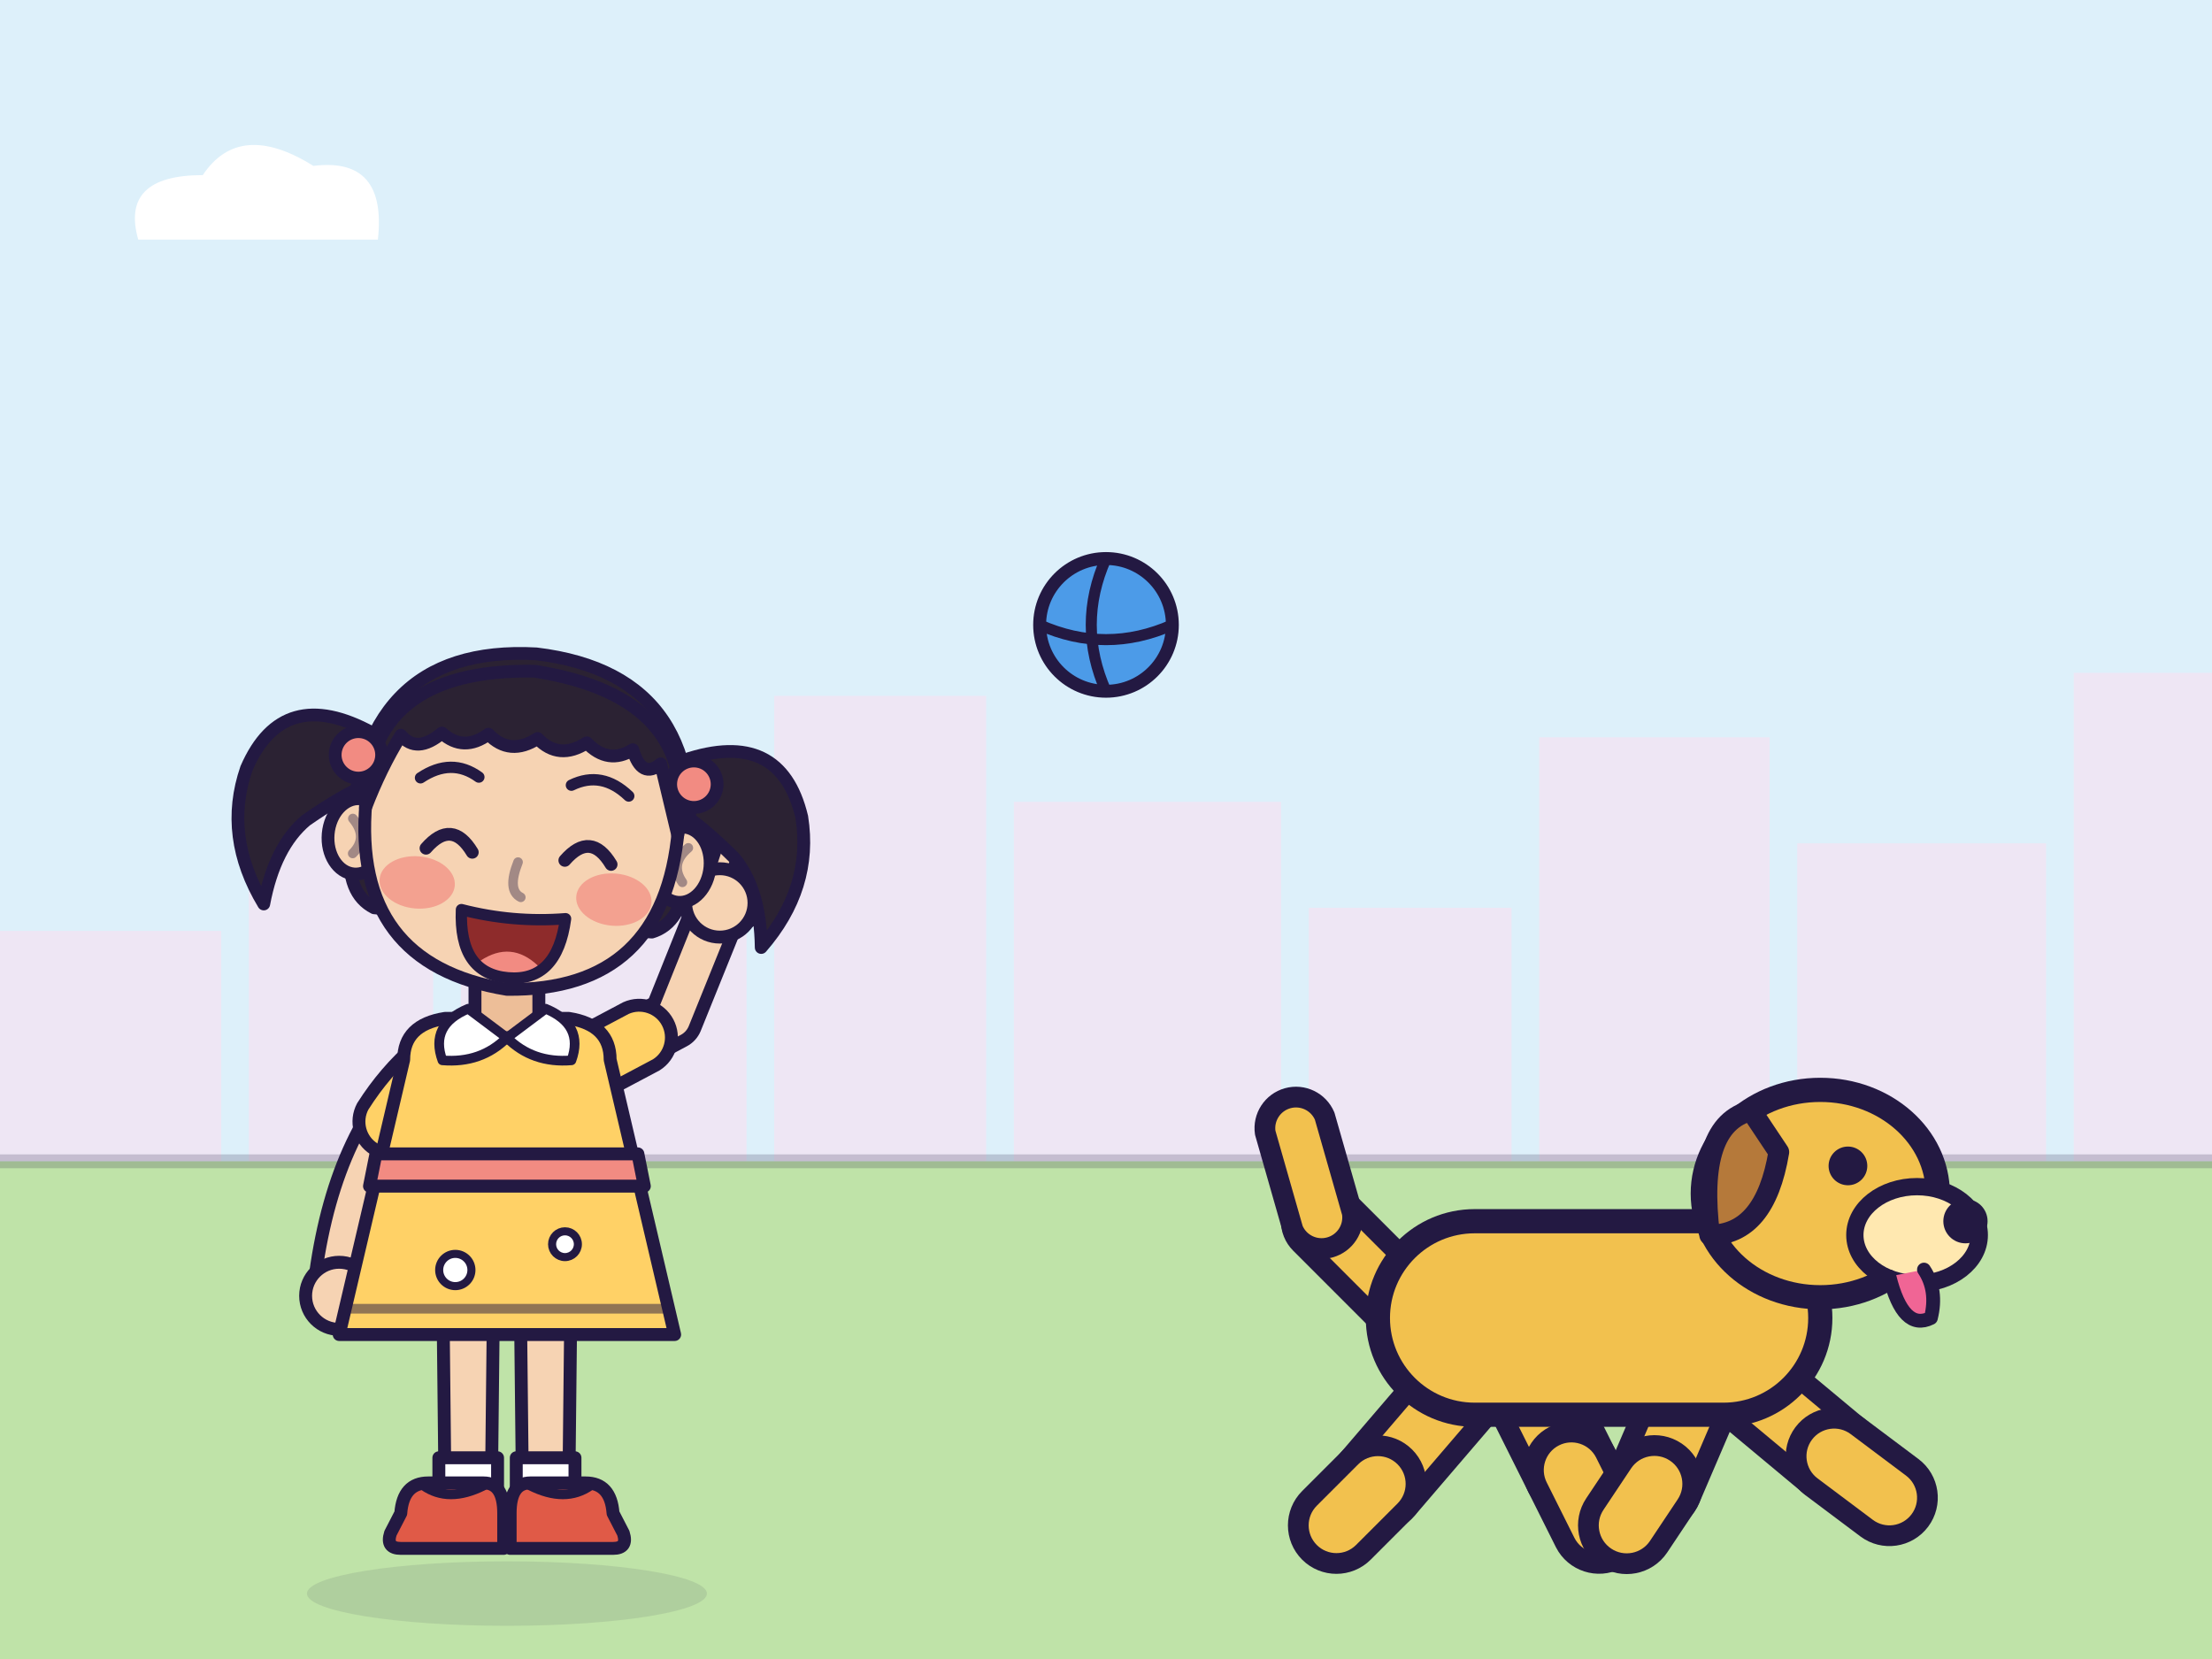
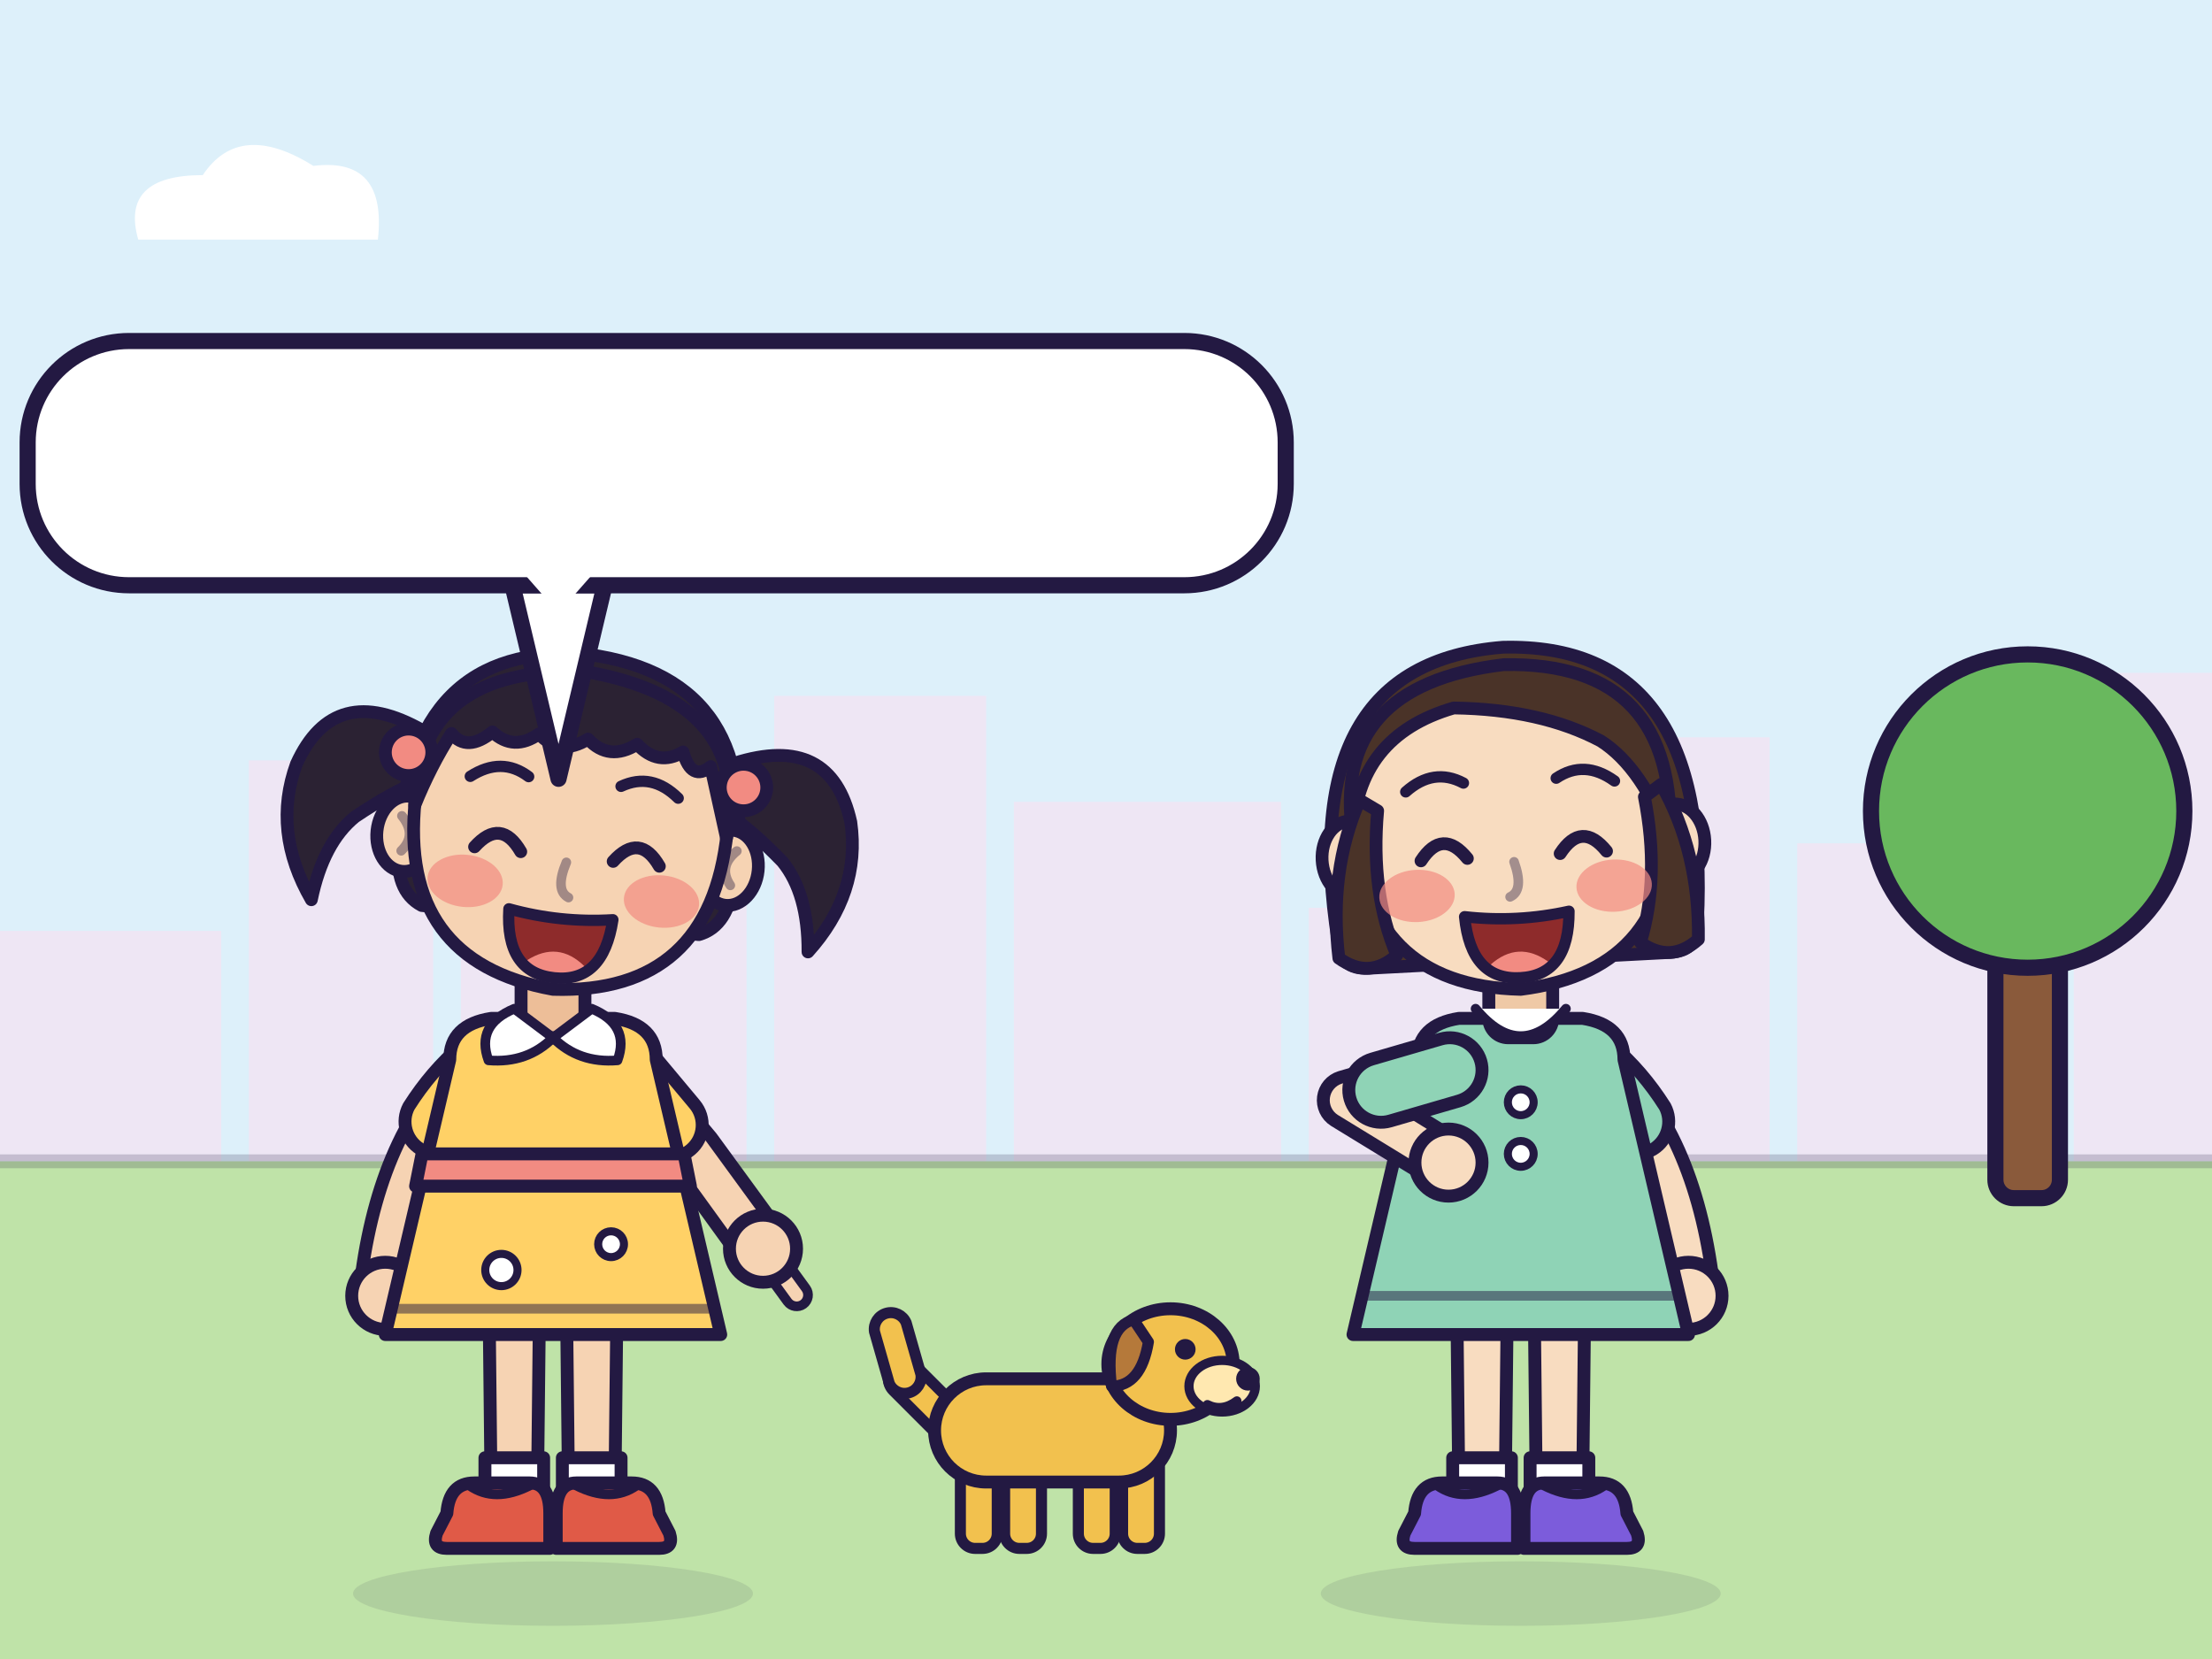
- <svg xmlns="http://www.w3.org/2000/svg" viewBox="0 0 480 360" role="img" aria-label="A small yellow dog runs wagging its tail; Little Sister throws a ball for it.">
+ <svg xmlns="http://www.w3.org/2000/svg" viewBox="0 0 480 360" role="img" aria-label="In the park, Little Sister asks a friend who is walking a small yellow dog: &quot;这是你家的狗吗？&quot;">
  <g stroke="#231942" stroke-width="3.5" stroke-linejoin="round" stroke-linecap="round">
    <rect x="0" y="0" width="480" height="360" fill="#DDF0FA" stroke="none" />
    <rect x="0" y="202" width="48" height="50" fill="#EEE6F4" stroke="none" />
    <rect x="54" y="165" width="40" height="87" fill="#EEE6F4" stroke="none" />
    <rect x="100" y="188" width="62" height="64" fill="#EEE6F4" stroke="none" />
    <rect x="168" y="151" width="46" height="101" fill="#EEE6F4" stroke="none" />
    <rect x="220" y="174" width="58" height="78" fill="#EEE6F4" stroke="none" />
    <rect x="284" y="197" width="44" height="55" fill="#EEE6F4" stroke="none" />
    <rect x="334" y="160" width="50" height="92" fill="#EEE6F4" stroke="none" />
    <rect x="390" y="183" width="54" height="69" fill="#EEE6F4" stroke="none" />
    <rect x="450" y="146" width="30" height="106" fill="#EEE6F4" stroke="none" />
    <rect x="0" y="252" width="480" height="108" fill="#BFE3A8" stroke="none" />
    <path d="M0 252L480 252" fill="none" stroke-width="3" opacity="0.2" />
    <path d="M30 52Q26 38 44 38Q52 26 68 36Q84 34 82 52Z" fill="#FFFFFF" stroke="none" />
-     <g transform="translate(240 150) scale(0.8 0.8)">
-       <g class="prop p-ball bob">
-         <circle cx="0" cy="-18" r="18" fill="#4C9BE8" />
-         <path d="M-18-18Q0-10 18-18" fill="none" stroke-width="3" />
-         <path d="M0-36Q-8-18 0 0" fill="none" stroke-width="3" />
-       </g>
-     </g>
-     <g transform="translate(350 334) scale(1.5 1.5)">
+     <g transform="translate(230 336) scale(0.8 0.8)">
      <g class="prop p-dog target">
        <g transform="translate(-30 -34)">
          <g class="tail">
            <path d="M3.2-3.2L-8.8-15.2A4.5 4.5 0 0 0-15.2-8.8L-3.2 3.2A4.5 4.5 0 0 0 3.2-3.2Z" fill="#F2C14E" stroke-width="3" />
            <path d="M-7.7-13.2L-11.7-27.2A4.5 4.5 0 0 0-20.3-24.8L-16.3-10.8A4.5 4.5 0 0 0-7.7-13.2Z" fill="#F2C14E" stroke-width="3" />
          </g>
        </g>
-         <path d="M-26.2-25.6L-38.2-11.6A5.5 5.5 0 0 0-29.8-4.4L-17.8-18.4A5.5 5.5 0 0 0-26.2-25.6Z" fill="#F2C14E" stroke-width="3" />
-         <path d="M-37.9-11.9L-43.9-5.9A5.5 5.5 0 0 0-36.1 1.9L-30.1-4.1A5.5 5.5 0 0 0-37.9-11.9Z" fill="#F2C14E" stroke-width="3" />
-         <path d="M-16.9-19.5L-10.9-7.5A5.5 5.5 0 0 0-1.1-12.5L-7.1-24.5A5.5 5.5 0 0 0-16.9-19.5Z" fill="#F2C14E" stroke-width="3" />
-         <path d="M-10.9-7.5L-6.9 0.5A5.5 5.5 0 0 0 2.9-4.5L-1.1-12.5A5.5 5.5 0 0 0-10.9-7.5Z" fill="#F2C14E" stroke-width="3" />
-         <path d="M6.9-24.2L0.9-10.2A5.5 5.5 0 0 0 11.1-5.8L17.1-19.8A5.5 5.5 0 0 0 6.9-24.2Z" fill="#F2C14E" stroke-width="3" />
-         <path d="M1.4-11.1L-2.6-5.1A5.5 5.5 0 0 0 6.6 1.1L10.6-4.9A5.5 5.5 0 0 0 1.4-11.1Z" fill="#F2C14E" stroke-width="3" />
-         <path d="M16.5-17.8L28.5-7.8A5.5 5.5 0 0 0 35.5-16.2L23.5-26.2A5.5 5.5 0 0 0 16.5-17.8Z" fill="#F2C14E" stroke-width="3" />
-         <path d="M28.7-7.6L36.7-1.6A5.5 5.5 0 0 0 43.3-10.4L35.3-16.4A5.5 5.5 0 0 0 28.7-7.6Z" fill="#F2C14E" stroke-width="3" />
+         <rect x="-27" y="-26" width="10" height="26" rx="4" fill="#F2C14E" stroke-width="3" />
+         <rect x="-15" y="-26" width="10" height="26" rx="4" fill="#F2C14E" stroke-width="3" />
+         <rect x="5" y="-26" width="10" height="26" rx="4" fill="#F2C14E" stroke-width="3" />
+         <rect x="17" y="-26" width="10" height="26" rx="4" fill="#F2C14E" stroke-width="3" />
        <rect x="-34" y="-46" width="64" height="28" rx="14" fill="#F2C14E" />
        <ellipse cx="30" cy="-50" rx="17" ry="15" fill="#F2C14E" />
        <ellipse cx="44" cy="-44" rx="9" ry="7" fill="#FFE8B0" stroke-width="2.5" />
        <circle cx="51" cy="-46" r="3.2" fill="#231942" stroke="none" />
-         <path d="M40-38Q42-30 46-32Q47-36 45-39" fill="#F06595" stroke-width="2" />
+         <path d="M40-39Q44-37 48-40" fill="none" stroke-width="2.5" />
        <g class="eyes">
          <circle cx="34" cy="-54" r="2.8" fill="#231942" stroke="none" />
        </g>
        <path d="M20-62Q12-60 14-44Q22-44 24-56Z" fill="#B5793A" stroke-width="3" />
      </g>
    </g>
-     <g transform="translate(110 336) scale(0.7 0.7)">
+     <g transform="translate(440 260)">
+       <g class="prop p-tree">
+         <rect x="-7" y="-60" width="14" height="60" rx="4" fill="#8A5A3B" />
+         <circle cx="0" cy="-84" r="34" fill="#69B85E" />
+       </g>
+     </g>
+     <g transform="translate(120 336) scale(0.7 0.7)">
      <g class="char c-1 ch-meimei">
        <g transform="translate(-150 -432)">
          <ellipse class="shadow" cx="150" cy="446" rx="62" ry="10" fill="#231942" stroke="none" opacity="0.1" />
          <g class="figure" stroke="#231942" stroke-width="4" stroke-linejoin="round" stroke-linecap="round">
            <g class="legs">
              <path d="M129.9 329.7L146.1 329.7L145.1 422.6L130.9 422.6Z" fill="#F6D3B3" />
              <path d="M128.9 403.9L147.1 403.9L147.1 422.6L128.9 422.6Z" fill="#FFFFFF" />
              <path d="M153.9 329.7L170.1 329.7L169.1 422.6L154.9 422.6Z" fill="#F6D3B3" />
              <path d="M152.9 403.9L171.1 403.9L171.1 422.6L152.9 422.6Z" fill="#FFFFFF" />
              <path d="M149 421.1Q149 411.7 142.8 411.7L125.6 411.7Q117.8 411.7 117.1 421.1L113.9 427.3Q112.4 432 117.1 432L149 432Z" fill="#E05A47" />
              <path d="M124.1 412.5Q131.9 418 142.8 412.5" fill="none" stroke-width="3" />
              <path d="M151 421.1Q151 411.7 157.2 411.7L174.4 411.7Q182.2 411.7 182.9 421.1L186.1 427.3Q187.6 432 182.9 432L151 432Z" fill="#E05A47" />
              <path d="M175.9 412.5Q168.1 418 157.2 412.5" fill="none" stroke-width="3" />
            </g>
            <g transform="translate(150 333.7)">
              <g class="upper">
                <g transform="translate(-150 -333.7)">
                  <g transform="translate(172 283.7)">
                    <g class="arm-left act">
                      <g transform="translate(-172 -283.7)">
-                         <path d="M175.5 290.2L204.8 274.6A7.4 7.4 0 0 0 208.2 270.9L220.2 241.2A7.4 7.4 0 0 0 206.5 235.7L195.6 262.9L168.5 277.2A7.4 7.4 0 0 0 175.5 290.2Z" fill="#F6D3B3" />
-                         <path d="M176.7 292.5L196.3 282.1A10 10 0 0 0 186.9 264.5L167.3 274.9A10 10 0 0 0 176.7 292.5Z" fill="#FFD166" />
-                         <path d="M211 229.2L214.1 213.9A3.1 3.1 0 0 0 208 212.7L204.9 228A3.1 3.1 0 0 0 211 229.2Z" fill="#F6D3B3" stroke-width="3" />
-                         <path d="M216.3 231.8L222.1 214.5A3.1 3.1 0 0 0 216.1 212.5L210.4 229.8A3.1 3.1 0 0 0 216.3 231.8Z" fill="#F6D3B3" stroke-width="3" />
-                         <path d="M221.5 234.3L229.4 217.9A3.1 3.1 0 0 0 223.7 215.2L215.9 231.6A3.1 3.1 0 0 0 221.5 234.3Z" fill="#F6D3B3" stroke-width="3" />
-                         <path d="M226.8 236.8L235.4 223.2A3.1 3.1 0 0 0 230.2 219.9L221.5 233.5A3.1 3.1 0 0 0 226.8 236.8Z" fill="#F6D3B3" stroke-width="3" />
-                         <path d="M217.5 232.5L208.4 221.8A3.4 3.4 0 0 0 203.2 226.2L212.2 237A3.4 3.4 0 0 0 217.5 232.5Z" fill="#F6D3B3" stroke-width="3" />
-                         <circle class="hand" cx="216" cy="231.9" r="10.6" fill="#F6D3B3" />
+                         <path d="M166.4 288.5L187.6 313.7L206.2 339.4A7.4 7.4 0 0 0 218.2 330.8L199.3 304.9A7.4 7.4 0 0 0 199 304.5L177.6 279A7.4 7.4 0 0 0 166.4 288.5Z" fill="#F6D3B3" />
+                         <path d="M164.3 290.1L178.6 307.2A10 10 0 0 0 193.9 294.3L179.7 277.3A10 10 0 0 0 164.3 290.1Z" fill="#FFD166" />
+                         <path d="M212.3 341.2L222.7 355.5A3.5 3.5 0 0 0 228.4 351.4L218 337.1A3.5 3.5 0 0 0 212.3 341.2Z" fill="#F6D3B3" stroke-width="3" />
+                         <circle class="hand" cx="215.1" cy="339.1" r="10.4" fill="#F6D3B3" />
                      </g>
                    </g>
                  </g>
                  <g transform="translate(128 283.7)">
                    <g class="arm-right">
                      <g transform="translate(-128 -283.7)">
                        <path d="M123.2 278.1Q97.1 300.4 90.7 346.7A7.4 7.4 0 0 0 105.3 348.7Q110.9 308 132.8 289.3A7.4 7.4 0 0 0 123.2 278.1Z" fill="#F6D3B3" />
                        <path d="M121.5 276.1Q112.2 284.1 105.3 295A10 10 0 0 0 122.2 305.6Q127.5 297.3 134.5 291.3A10 10 0 0 0 121.5 276.1Z" fill="#FFD166" />
                        <circle class="hand" cx="98" cy="353.7" r="10.4" fill="#F6D3B3" />
                      </g>
                    </g>
                  </g>
                  <g class="body">
                    <path d="M118 280.5Q118 269.7 130.8 267.7L169.2 267.7Q182 269.7 182 280.5L202 365.7L98 365.7Z" fill="#FFD166" />
                    <path d="M109.4 309.7L190.6 309.7L192.6 319.7L107.4 319.7Z" fill="#F28B82" />
                    <g class="neck">
                      <rect x="140.1" y="250.7" width="19.8" height="23" rx="6" fill="#EDBE98" />
                    </g>
                    <path d="M138 264.7Q126 269.7 130 280.7Q142 281.7 150 273.7Z" fill="#FFFFFF" stroke-width="3" />
                    <path d="M162 264.7Q174 269.7 170 280.7Q158 281.7 150 273.7Z" fill="#FFFFFF" stroke-width="3" />
                    <circle cx="134" cy="345.7" r="5" fill="#FFFFFF" stroke-width="2.5" />
                    <circle cx="168" cy="337.7" r="4" fill="#FFFFFF" stroke-width="2.5" />
                    <path d="M101.6 357.7L198.4 357.7" fill="none" stroke-width="3" opacity="0.5" />
                  </g>
-                   <g transform="translate(150 258.7) rotate(5)">
+                   <g transform="translate(150 258.7) rotate(6)">
                    <g class="head">
                      <g transform="translate(-150 -258.7)">
                        <g transform="translate(150 210.1) scale(0.9)" stroke-width="4.4">
                          <g class="hair-back">
                            <path d="M-54-30Q-86-44-96-14Q-102 10-86 32Q-84 12-74 2Q-62-8-54-12Z" fill="#2B2233" />
                            <path d="M54-30Q86-44 96-14Q102 10 86 32Q84 12 74 2Q62-8 54-12Z" fill="#2B2233" />
                            <path d="M-58 10Q-62-60 0-62Q62-60 58 10Q58 26 48 30L-48 30Q-58 26-58 10Z" fill="#2B2233" />
                          </g>
                          <g class="ears">
                            <ellipse cx="-56" cy="6" rx="10" ry="13" fill="#F6D3B3" />
                            <ellipse cx="56" cy="6" rx="10" ry="13" fill="#F6D3B3" />
                            <path d="M-58 0Q-52 6-57 12" fill="none" stroke-width="3.3" opacity="0.4" />
                            <path d="M58 0Q52 6 57 12" fill="none" stroke-width="3.3" opacity="0.4" />
                          </g>
                          <path class="face" d="M-54-6Q-54-52 0-52Q54-52 54-6Q54 50 0 54Q-54 50-54-6Z" fill="#F6D3B3" />
                          <g class="hair">
                            <path d="M-54-4Q-58-52 0-56Q58-52 54-4Q50-16 46-28Q40-22 36-32Q28-26 20-33Q11-26 3-33Q-6-26-14-33Q-22-26-30-32Q-38-24-44-30Q-50-18-54-4Z" fill="#2B2233" />
                            <circle cx="-58" cy="-22" r="8" fill="#F28B82" />
                            <circle cx="58" cy="-22" r="8" fill="#F28B82" />
                          </g>
                          <g class="cheeks">
                            <ellipse cx="-34" cy="20" rx="13" ry="9" fill="#F28B82" stroke="none" opacity="0.7" />
                            <ellipse cx="34" cy="20" rx="13" ry="9" fill="#F28B82" stroke="none" opacity="0.7" />
                          </g>
                          <g class="brows">
                            <path d="M-36-16Q-26-24-16-18M16-18Q26-24 36-16" fill="none" stroke-width="3.9" />
                          </g>
                          <g transform="translate(0 4)">
                            <g class="eyes">
                              <g transform="translate(0 -4)">
                                <path d="M-32 8Q-24-3-16 8M16 8Q24-3 32 8" fill="none" stroke-width="4.4" />
                              </g>
                            </g>
                          </g>
                          <g class="nose">
                            <path d="M0 10Q-3 20 2 22" fill="none" stroke-width="3.3" opacity="0.4" />
                          </g>
                          <g class="mouth">
                            <path d="M-18 28Q0 31 18 28Q17 50 0 50Q-17 50-18 28Z" fill="#8E2B2B" stroke="none" />
                            <path d="M-10 45Q0 37 10 45Q6 50 0 50Q-6 50-10 45Z" fill="#F28B82" stroke="none" />
                            <path d="M-18 28Q0 31 18 28Q17 50 0 50Q-17 50-18 28Z" fill="none" stroke-width="3.9" />
                          </g>
                        </g>
                      </g>
                    </g>
                  </g>
                </g>
              </g>
            </g>
          </g>
        </g>
      </g>
    </g>
+     <g transform="translate(330 336) scale(-0.7 0.7)">
+       <g class="char c-2 ch-girl">
+         <g transform="translate(-150 -432)">
+           <ellipse class="shadow" cx="150" cy="446" rx="62" ry="10" fill="#231942" stroke="none" opacity="0.1" />
+           <g class="figure" stroke="#231942" stroke-width="4" stroke-linejoin="round" stroke-linecap="round">
+             <g class="legs">
+               <path d="M129.9 329.7L146.1 329.7L145.1 422.6L130.9 422.6Z" fill="#F8DCC0" />
+               <path d="M128.9 403.9L147.1 403.9L147.1 422.6L128.9 422.6Z" fill="#FFFFFF" />
+               <path d="M153.9 329.7L170.1 329.7L169.1 422.6L154.9 422.6Z" fill="#F8DCC0" />
+               <path d="M152.9 403.9L171.1 403.9L171.1 422.6L152.9 422.6Z" fill="#FFFFFF" />
+               <path d="M149 421.1Q149 411.7 142.8 411.7L125.6 411.7Q117.8 411.7 117.1 421.1L113.9 427.3Q112.4 432 117.1 432L149 432Z" fill="#7C5CDB" />
+               <path d="M124.1 412.5Q131.9 418 142.8 412.5" fill="none" stroke-width="3" />
+               <path d="M151 421.1Q151 411.7 157.2 411.7L174.4 411.7Q182.2 411.7 182.9 421.1L186.1 427.3Q187.6 432 182.9 432L151 432Z" fill="#7C5CDB" />
+               <path d="M175.9 412.5Q168.1 418 157.2 412.5" fill="none" stroke-width="3" />
+             </g>
+             <g transform="translate(150 333.7)">
+               <g class="upper">
+                 <g transform="translate(-150 -333.7)">
+                   <g transform="translate(128 283.7)">
+                     <g class="arm-right">
+                       <g transform="translate(-128 -283.7)">
+                         <path d="M123.2 278.1Q97.1 300.4 90.7 346.7A7.4 7.4 0 0 0 105.3 348.7Q110.9 308 132.8 289.3A7.4 7.4 0 0 0 123.2 278.1Z" fill="#F8DCC0" />
+                         <path d="M121.5 276.1Q112.2 284.1 105.3 295A10 10 0 0 0 122.2 305.6Q127.5 297.3 134.5 291.3A10 10 0 0 0 121.5 276.1Z" fill="#8FD3B6" />
+                         <circle class="hand" cx="98" cy="353.7" r="10.4" fill="#F8DCC0" />
+                       </g>
+                     </g>
+                   </g>
+                   <g class="body">
+                     <path d="M118 280.5Q118 269.7 130.8 267.7L169.2 267.7Q182 269.7 182 280.5L202 365.7L98 365.7Z" fill="#8FD3B6" />
+                     <g class="neck">
+                       <rect x="140.1" y="250.7" width="19.8" height="23" rx="6" fill="#EFC9A6" />
+                     </g>
+                     <path d="M136 264.7Q150 281.7 164 264.7" fill="#FFFFFF" stroke-width="3" />
+                     <circle cx="150" cy="293.7" r="4" fill="#FFFFFF" stroke-width="2.5" />
+                     <circle cx="150" cy="309.7" r="4" fill="#FFFFFF" stroke-width="2.5" />
+                     <path d="M102.4 353.7L197.6 353.7" fill="none" stroke-width="3" opacity="0.5" />
+                   </g>
+                   <g transform="translate(150 258.7) rotate(3)">
+                     <g class="head">
+                       <g transform="translate(-150 -258.7)">
+                         <g transform="translate(150 210.1) scale(0.9)" stroke-width="4.4">
+                           <g class="hair-back">
+                             <path d="M-62 34Q-72-62 0-64Q72-62 62 34Q62 44 52 44L-52 44Q-62 44-62 34Z" fill="#4A3328" />
+                           </g>
+                           <g class="ears">
+                             <ellipse cx="-56" cy="6" rx="10" ry="13" fill="#F8DCC0" />
+                             <ellipse cx="56" cy="6" rx="10" ry="13" fill="#F8DCC0" />
+                             <path d="M-58 0Q-52 6-57 12" fill="none" stroke-width="3.3" opacity="0.4" />
+                             <path d="M58 0Q52 6 57 12" fill="none" stroke-width="3.3" opacity="0.4" />
+                           </g>
+                           <path class="face" d="M-54-6Q-54-52 0-52Q54-52 54-6Q54 50 0 54Q-54 50-54-6Z" fill="#F8DCC0" />
+                           <g class="hair">
+                             <path d="M-54 6Q-60-56 0-58Q60-54 55-2Q52-36 18-44Q-12-42-32-30Q-46-20-54 6Z" fill="#4A3328" />
+                             <path d="M-52-14Q-64 10-62 40Q-52 48-42 40Q-50 18-46-10Z" fill="#4A3328" />
+                             <path d="M52-14Q64 10 62 40Q52 48 42 40Q50 18 46-10Z" fill="#4A3328" />
+                           </g>
+                           <g class="cheeks">
+                             <ellipse cx="-34" cy="20" rx="13" ry="9" fill="#F28B82" stroke="none" opacity="0.7" />
+                             <ellipse cx="34" cy="20" rx="13" ry="9" fill="#F28B82" stroke="none" opacity="0.7" />
+                           </g>
+                           <g class="brows">
+                             <path d="M-36-16Q-26-24-16-18M16-18Q26-24 36-16" fill="none" stroke-width="3.9" />
+                           </g>
+                           <g transform="translate(0 4)">
+                             <g class="eyes">
+                               <g transform="translate(0 -4)">
+                                 <path d="M-32 8Q-24-3-16 8M16 8Q24-3 32 8" fill="none" stroke-width="4.4" />
+                               </g>
+                             </g>
+                           </g>
+                           <g class="nose">
+                             <path d="M0 10Q-3 20 2 22" fill="none" stroke-width="3.3" opacity="0.4" />
+                           </g>
+                           <g class="mouth">
+                             <path d="M-18 28Q0 31 18 28Q17 50 0 50Q-17 50-18 28Z" fill="#8E2B2B" stroke="none" />
+                             <path d="M-10 45Q0 37 10 45Q6 50 0 50Q-6 50-10 45Z" fill="#F28B82" stroke="none" />
+                             <path d="M-18 28Q0 31 18 28Q17 50 0 50Q-17 50-18 28Z" fill="none" stroke-width="3.9" />
+                           </g>
+                         </g>
+                       </g>
+                     </g>
+                   </g>
+                   <g transform="translate(172 283.7)">
+                     <g class="arm-left">
+                       <g transform="translate(-172 -283.7)">
+                         <path d="M169.9 290.8L185.9 295.4L172.8 303.5A7.4 7.4 0 0 0 180.5 316L207.8 299.3A7.4 7.4 0 0 0 206 286L174.1 276.7A7.4 7.4 0 0 0 169.9 290.8Z" fill="#F8DCC0" />
+                         <path d="M169.2 293.3L190.5 299.5A10 10 0 0 0 196.1 280.3L174.8 274.1A10 10 0 0 0 169.2 293.3Z" fill="#8FD3B6" />
+                         <circle class="hand" cx="172.4" cy="312.4" r="10.4" fill="#F8DCC0" />
+                       </g>
+                     </g>
+                   </g>
+                 </g>
+               </g>
+             </g>
+           </g>
+         </g>
+       </g>
+     </g>
+     <g transform="translate(121.2 169)">
+       <g class="bubble b-1 has-text line-0">
+         <g transform="translate(-121.2 -169)">
+           <path d="M111.2 127L121.2 169L131.2 127Z" fill="#FFFFFF" />
+           <rect x="6" y="74" width="273" height="53" rx="22" fill="#FFFFFF" />
+           <path d="M112.4 123L121.2 133L130 123Z" fill="#FFFFFF" stroke="none" />
+         </g>
+       </g>
+     </g>
  </g>
</svg>
